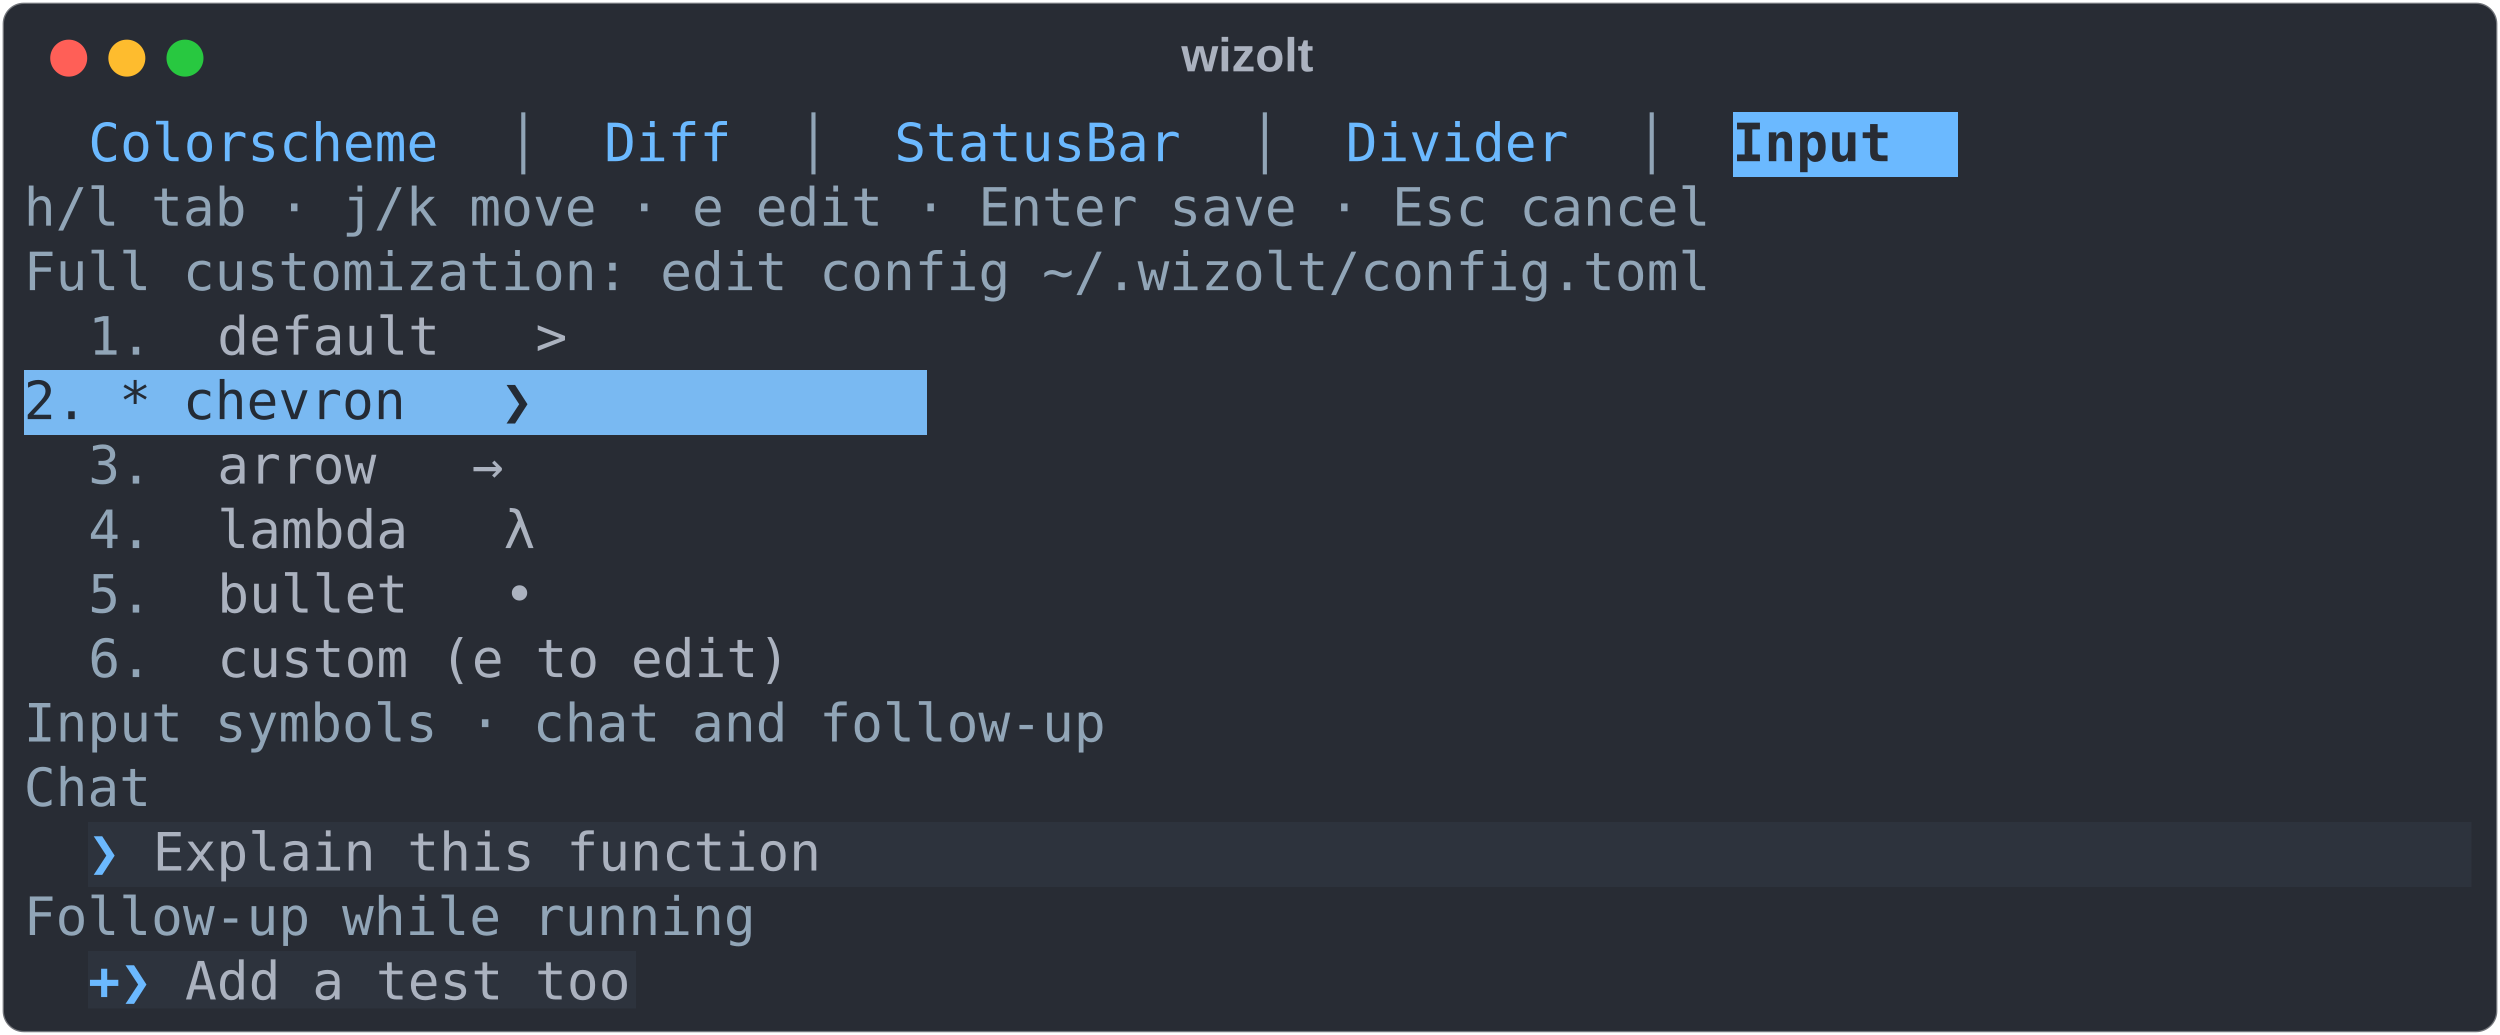
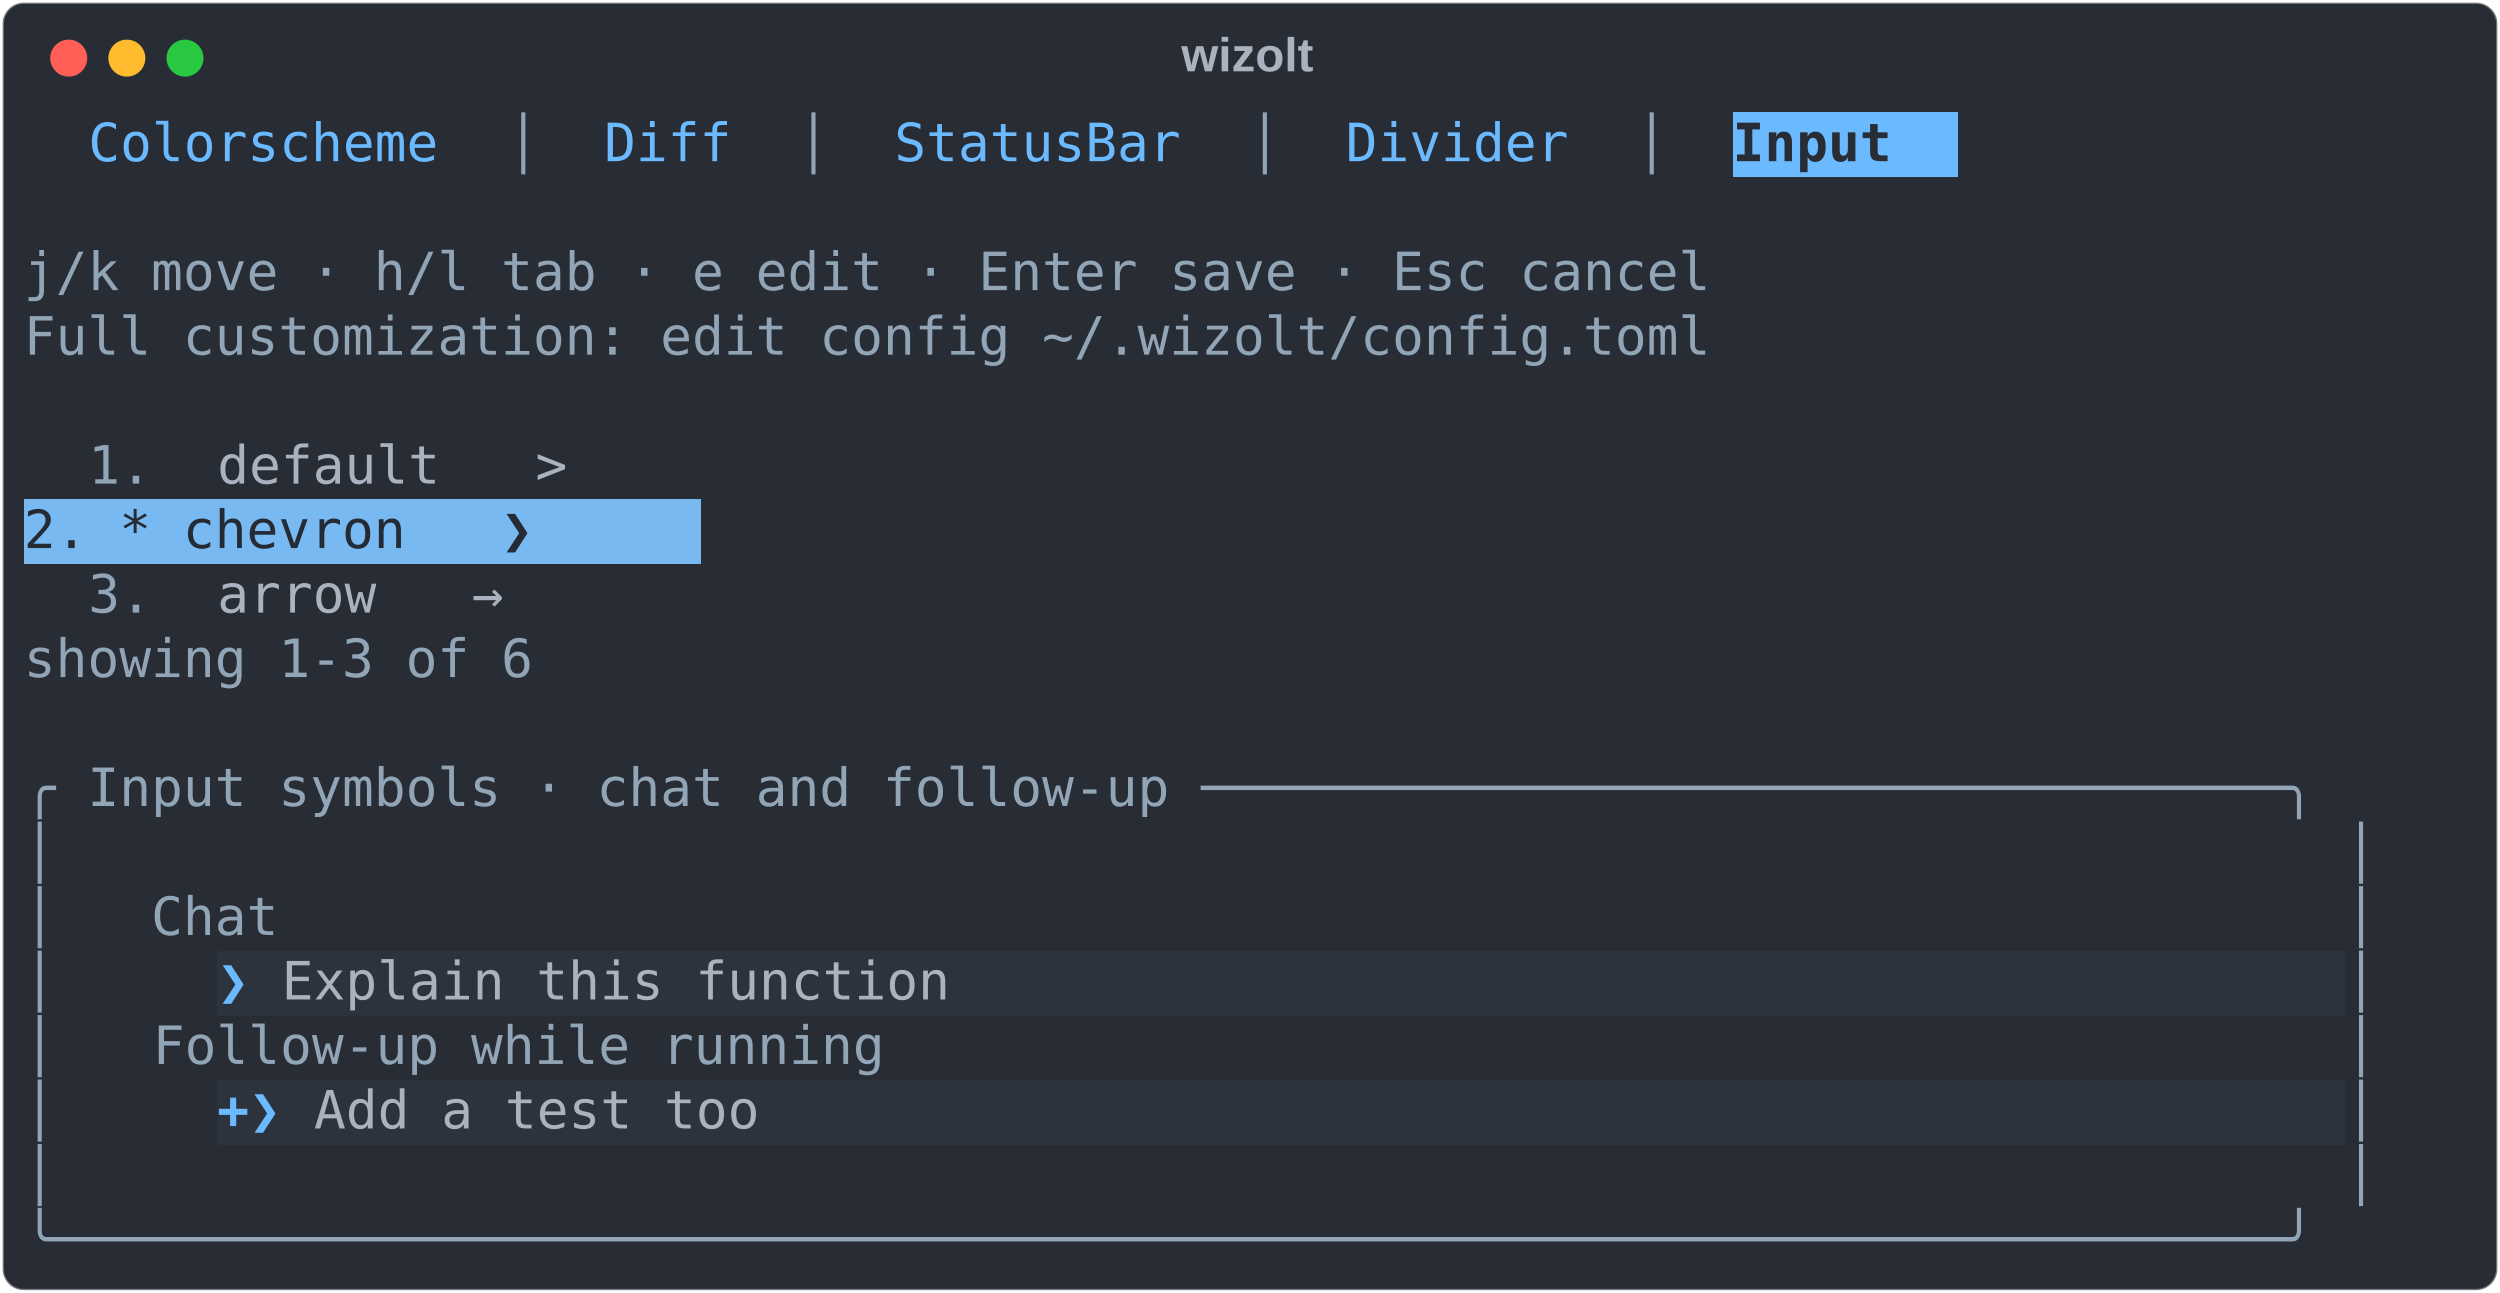
- <svg xmlns="http://www.w3.org/2000/svg" class="rich-terminal" viewBox="0 0 946 391.6">
+ <svg xmlns="http://www.w3.org/2000/svg" class="rich-terminal" viewBox="0 0 946 489.2">
  <style>

    @font-face {
        font-family: "Fira Code";
        src: local("FiraCode-Regular"),
                url("https://cdnjs.cloudflare.com/ajax/libs/firacode/6.2.0/woff2/FiraCode-Regular.woff2") format("woff2"),
                url("https://cdnjs.cloudflare.com/ajax/libs/firacode/6.2.0/woff/FiraCode-Regular.woff") format("woff");
        font-style: normal;
        font-weight: 400;
    }
    @font-face {
        font-family: "Fira Code";
        src: local("FiraCode-Bold"),
                url("https://cdnjs.cloudflare.com/ajax/libs/firacode/6.2.0/woff2/FiraCode-Bold.woff2") format("woff2"),
                url("https://cdnjs.cloudflare.com/ajax/libs/firacode/6.2.0/woff/FiraCode-Bold.woff") format("woff");
        font-style: bold;
        font-weight: 700;
    }

    .appearance-input-matrix {
        font-family: Fira Code, monospace;
        font-size: 20px;
        line-height: 24.4px;
        font-variant-east-asian: full-width;
    }

    .appearance-input-title {
        font-size: 18px;
        font-weight: bold;
        font-family: arial;
    }

    .appearance-input-r1 { fill: #abb2bf }
.appearance-input-r2 { fill: #6bb9ff }
.appearance-input-r3 { fill: #91a5b7 }
.appearance-input-r4 { fill: #282c34;font-weight: bold }
.appearance-input-r5 { fill: #242b35 }
.appearance-input-r6 { fill: #6bb9ff;font-weight: bold }
    </style>
  <defs>
    <clipPath id="appearance-input-clip-terminal">
-       <rect x="0" y="0" width="926.2" height="340.6" />
+       <rect x="0" y="0" width="926.2" height="438.2" />
    </clipPath>
    <clipPath id="appearance-input-line-0">
      <rect x="0" y="1.5" width="927.2" height="24.65" />
    </clipPath>
    <clipPath id="appearance-input-line-1">
      <rect x="0" y="25.9" width="927.2" height="24.65" />
    </clipPath>
    <clipPath id="appearance-input-line-2">
      <rect x="0" y="50.3" width="927.2" height="24.65" />
    </clipPath>
    <clipPath id="appearance-input-line-3">
      <rect x="0" y="74.7" width="927.2" height="24.65" />
    </clipPath>
    <clipPath id="appearance-input-line-4">
      <rect x="0" y="99.1" width="927.2" height="24.65" />
    </clipPath>
    <clipPath id="appearance-input-line-5">
      <rect x="0" y="123.5" width="927.2" height="24.65" />
    </clipPath>
    <clipPath id="appearance-input-line-6">
      <rect x="0" y="147.9" width="927.2" height="24.65" />
    </clipPath>
    <clipPath id="appearance-input-line-7">
      <rect x="0" y="172.3" width="927.2" height="24.65" />
    </clipPath>
    <clipPath id="appearance-input-line-8">
      <rect x="0" y="196.7" width="927.2" height="24.65" />
    </clipPath>
    <clipPath id="appearance-input-line-9">
      <rect x="0" y="221.1" width="927.2" height="24.65" />
    </clipPath>
    <clipPath id="appearance-input-line-10">
      <rect x="0" y="245.5" width="927.2" height="24.65" />
    </clipPath>
    <clipPath id="appearance-input-line-11">
      <rect x="0" y="269.9" width="927.2" height="24.65" />
    </clipPath>
    <clipPath id="appearance-input-line-12">
      <rect x="0" y="294.3" width="927.2" height="24.65" />
    </clipPath>
+     <clipPath id="appearance-input-line-13">
+       <rect x="0" y="318.7" width="927.2" height="24.65" />
+     </clipPath>
+     <clipPath id="appearance-input-line-14">
+       <rect x="0" y="343.1" width="927.2" height="24.65" />
+     </clipPath>
+     <clipPath id="appearance-input-line-15">
+       <rect x="0" y="367.5" width="927.2" height="24.65" />
+     </clipPath>
+     <clipPath id="appearance-input-line-16">
+       <rect x="0" y="391.9" width="927.2" height="24.65" />
+     </clipPath>
  </defs>
-   <rect fill="#282c34" stroke="rgba(255,255,255,0.35)" stroke-width="1" x="1" y="1" width="944" height="389.6" rx="8" />
+   <rect fill="#282c34" stroke="rgba(255,255,255,0.35)" stroke-width="1" x="1" y="1" width="944" height="487.2" rx="8" />
  <text class="appearance-input-title" fill="#abb2bf" text-anchor="middle" x="472" y="27">wizolt</text>
  <g transform="translate(26,22)">
    <circle cx="0" cy="0" r="7" fill="#ff5f57" />
    <circle cx="22" cy="0" r="7" fill="#febc2e" />
    <circle cx="44" cy="0" r="7" fill="#28c840" />
  </g>
  <g transform="translate(9, 41)" clip-path="url(#appearance-input-clip-terminal)">
    <rect fill="#6bb9ff" x="646.6" y="1.5" width="85.4" height="24.65" shape-rendering="crispEdges" />
-     <rect fill="#79b9f2" x="0" y="99.1" width="341.6" height="24.65" shape-rendering="crispEdges" />
-     <rect fill="#2d333d" x="24.4" y="269.9" width="24.4" height="24.65" shape-rendering="crispEdges" />
-     <rect fill="#2d333d" x="48.8" y="269.9" width="878.4" height="24.65" shape-rendering="crispEdges" />
-     <rect fill="#2d333d" x="24.4" y="318.7" width="36.6" height="24.65" shape-rendering="crispEdges" />
-     <rect fill="#2d333d" x="61" y="318.7" width="170.8" height="24.65" shape-rendering="crispEdges" />
+     <rect fill="#79b9f2" x="0" y="147.9" width="256.2" height="24.65" shape-rendering="crispEdges" />
+     <rect fill="#2d333d" x="73.2" y="318.7" width="24.4" height="24.65" shape-rendering="crispEdges" />
+     <rect fill="#2d333d" x="97.6" y="318.7" width="780.8" height="24.65" shape-rendering="crispEdges" />
+     <rect fill="#2d333d" x="73.2" y="367.5" width="36.6" height="24.65" shape-rendering="crispEdges" />
+     <rect fill="#2d333d" x="109.8" y="367.5" width="768.6" height="24.65" shape-rendering="crispEdges" />
    <g class="appearance-input-matrix">
      <text class="appearance-input-r2" x="24.4" y="20" textLength="158.6" clip-path="url(#appearance-input-line-0)"> Colorscheme </text>
      <text class="appearance-input-r3" x="183" y="20" textLength="36.6" clip-path="url(#appearance-input-line-0)"> │ </text>
      <text class="appearance-input-r2" x="219.6" y="20" textLength="73.2" clip-path="url(#appearance-input-line-0)"> Diff </text>
      <text class="appearance-input-r3" x="292.8" y="20" textLength="36.6" clip-path="url(#appearance-input-line-0)"> │ </text>
      <text class="appearance-input-r2" x="329.4" y="20" textLength="134.2" clip-path="url(#appearance-input-line-0)"> StatusBar </text>
      <text class="appearance-input-r3" x="463.6" y="20" textLength="36.6" clip-path="url(#appearance-input-line-0)"> │ </text>
      <text class="appearance-input-r2" x="500.2" y="20" textLength="109.8" clip-path="url(#appearance-input-line-0)"> Divider </text>
      <text class="appearance-input-r3" x="610" y="20" textLength="36.6" clip-path="url(#appearance-input-line-0)"> │ </text>
      <text class="appearance-input-r4" x="646.6" y="20" textLength="85.4" clip-path="url(#appearance-input-line-0)"> Input </text>
      <text class="appearance-input-r1" x="927.2" y="20" textLength="12.2" clip-path="url(#appearance-input-line-0)">
</text>
-       <text class="appearance-input-r3" x="0" y="44.4" textLength="671" clip-path="url(#appearance-input-line-1)">  h/l tab · j/k move · e edit · Enter save · Esc cancel</text>
      <text class="appearance-input-r1" x="927.2" y="44.4" textLength="12.2" clip-path="url(#appearance-input-line-1)">
</text>
-       <text class="appearance-input-r3" x="0" y="68.8" textLength="671" clip-path="url(#appearance-input-line-2)">  Full customization: edit config ~/.wizolt/config.toml</text>
+       <text class="appearance-input-r3" x="0" y="68.8" textLength="671" clip-path="url(#appearance-input-line-2)">  j/k move · h/l tab · e edit · Enter save · Esc cancel</text>
      <text class="appearance-input-r1" x="927.2" y="68.8" textLength="12.2" clip-path="url(#appearance-input-line-2)">
</text>
-       <text class="appearance-input-r3" x="24.4" y="93.2" textLength="48.8" clip-path="url(#appearance-input-line-3)"> 1. </text>
-       <text class="appearance-input-r1" x="73.2" y="93.2" textLength="158.6" clip-path="url(#appearance-input-line-3)">  default   &gt;</text>
+       <text class="appearance-input-r3" x="0" y="93.2" textLength="671" clip-path="url(#appearance-input-line-3)">  Full customization: edit config ~/.wizolt/config.toml</text>
      <text class="appearance-input-r1" x="927.2" y="93.2" textLength="12.2" clip-path="url(#appearance-input-line-3)">
</text>
-       <text class="appearance-input-r5" x="0" y="117.6" textLength="341.6" clip-path="url(#appearance-input-line-4)">   2. * chevron   ❯         </text>
      <text class="appearance-input-r1" x="927.2" y="117.6" textLength="12.2" clip-path="url(#appearance-input-line-4)">
</text>
-       <text class="appearance-input-r3" x="24.4" y="142" textLength="48.8" clip-path="url(#appearance-input-line-5)"> 3. </text>
-       <text class="appearance-input-r1" x="73.2" y="142" textLength="134.2" clip-path="url(#appearance-input-line-5)">  arrow   →</text>
+       <text class="appearance-input-r3" x="24.4" y="142" textLength="48.8" clip-path="url(#appearance-input-line-5)"> 1. </text>
+       <text class="appearance-input-r1" x="73.2" y="142" textLength="158.6" clip-path="url(#appearance-input-line-5)">  default   &gt;</text>
      <text class="appearance-input-r1" x="927.2" y="142" textLength="12.2" clip-path="url(#appearance-input-line-5)">
</text>
-       <text class="appearance-input-r3" x="24.4" y="166.4" textLength="48.8" clip-path="url(#appearance-input-line-6)"> 4. </text>
-       <text class="appearance-input-r1" x="73.2" y="166.4" textLength="146.4" clip-path="url(#appearance-input-line-6)">  lambda   λ</text>
+       <text class="appearance-input-r5" x="0" y="166.4" textLength="256.2" clip-path="url(#appearance-input-line-6)">   2. * chevron   ❯  </text>
      <text class="appearance-input-r1" x="927.2" y="166.4" textLength="12.2" clip-path="url(#appearance-input-line-6)">
</text>
-       <text class="appearance-input-r3" x="24.4" y="190.8" textLength="48.8" clip-path="url(#appearance-input-line-7)"> 5. </text>
-       <text class="appearance-input-r1" x="73.2" y="190.8" textLength="146.4" clip-path="url(#appearance-input-line-7)">  bullet   •</text>
+       <text class="appearance-input-r3" x="24.4" y="190.8" textLength="48.8" clip-path="url(#appearance-input-line-7)"> 3. </text>
+       <text class="appearance-input-r1" x="73.2" y="190.8" textLength="134.2" clip-path="url(#appearance-input-line-7)">  arrow   →</text>
      <text class="appearance-input-r1" x="927.2" y="190.8" textLength="12.2" clip-path="url(#appearance-input-line-7)">
</text>
-       <text class="appearance-input-r3" x="24.4" y="215.2" textLength="48.8" clip-path="url(#appearance-input-line-8)"> 6. </text>
-       <text class="appearance-input-r1" x="73.2" y="215.2" textLength="244" clip-path="url(#appearance-input-line-8)">  custom (e to edit)</text>
+       <text class="appearance-input-r3" x="0" y="215.2" textLength="219.6" clip-path="url(#appearance-input-line-8)">  showing 1-3 of 6</text>
      <text class="appearance-input-r1" x="927.2" y="215.2" textLength="12.2" clip-path="url(#appearance-input-line-8)">
</text>
-       <text class="appearance-input-r3" x="0" y="239.6" textLength="439.2" clip-path="url(#appearance-input-line-9)">  Input symbols · chat and follow-up</text>
      <text class="appearance-input-r1" x="927.2" y="239.6" textLength="12.2" clip-path="url(#appearance-input-line-9)">
</text>
-       <text class="appearance-input-r3" x="0" y="264" textLength="73.2" clip-path="url(#appearance-input-line-10)">  Chat</text>
+       <text class="appearance-input-r3" x="0" y="264" textLength="902.8" clip-path="url(#appearance-input-line-10)">  ╭ Input symbols · chat and follow-up ──────────────────────────────────╮</text>
      <text class="appearance-input-r1" x="927.2" y="264" textLength="12.2" clip-path="url(#appearance-input-line-10)">
</text>
-       <text class="appearance-input-r6" x="24.4" y="288.4" textLength="24.4" clip-path="url(#appearance-input-line-11)">❯ </text>
-       <text class="appearance-input-r1" x="48.8" y="288.4" textLength="878.4" clip-path="url(#appearance-input-line-11)">Explain this function                                                   </text>
+       <text class="appearance-input-r3" x="0" y="288.4" textLength="48.8" clip-path="url(#appearance-input-line-11)">  │ </text>
+       <text class="appearance-input-r3" x="878.4" y="288.4" textLength="24.4" clip-path="url(#appearance-input-line-11)"> │</text>
      <text class="appearance-input-r1" x="927.2" y="288.4" textLength="12.2" clip-path="url(#appearance-input-line-11)">
</text>
-       <text class="appearance-input-r3" x="0" y="312.8" textLength="305" clip-path="url(#appearance-input-line-12)">  Follow-up while running</text>
+       <text class="appearance-input-r3" x="0" y="312.8" textLength="122" clip-path="url(#appearance-input-line-12)">  │   Chat</text>
+       <text class="appearance-input-r3" x="878.4" y="312.8" textLength="24.4" clip-path="url(#appearance-input-line-12)"> │</text>
      <text class="appearance-input-r1" x="927.2" y="312.8" textLength="12.2" clip-path="url(#appearance-input-line-12)">
</text>
-       <text class="appearance-input-r6" x="24.4" y="337.2" textLength="36.6" clip-path="url(#appearance-input-line-13)">+❯ </text>
-       <text class="appearance-input-r1" x="61" y="337.2" textLength="170.8" clip-path="url(#appearance-input-line-13)">Add a test too</text>
+       <text class="appearance-input-r3" x="0" y="337.2" textLength="73.2" clip-path="url(#appearance-input-line-13)">  │   </text>
+       <text class="appearance-input-r6" x="73.2" y="337.2" textLength="24.4" clip-path="url(#appearance-input-line-13)">❯ </text>
+       <text class="appearance-input-r1" x="97.6" y="337.2" textLength="780.8" clip-path="url(#appearance-input-line-13)">Explain this function                                           </text>
+       <text class="appearance-input-r3" x="878.4" y="337.2" textLength="24.4" clip-path="url(#appearance-input-line-13)"> │</text>
      <text class="appearance-input-r1" x="927.2" y="337.2" textLength="12.2" clip-path="url(#appearance-input-line-13)">
+ </text>
+       <text class="appearance-input-r3" x="0" y="361.6" textLength="48.8" clip-path="url(#appearance-input-line-14)">  │ </text>
+       <text class="appearance-input-r3" x="48.8" y="361.6" textLength="305" clip-path="url(#appearance-input-line-14)">  Follow-up while running</text>
+       <text class="appearance-input-r3" x="878.4" y="361.6" textLength="24.4" clip-path="url(#appearance-input-line-14)"> │</text>
+       <text class="appearance-input-r1" x="927.2" y="361.6" textLength="12.2" clip-path="url(#appearance-input-line-14)">
+ </text>
+       <text class="appearance-input-r3" x="0" y="386" textLength="73.2" clip-path="url(#appearance-input-line-15)">  │   </text>
+       <text class="appearance-input-r6" x="73.2" y="386" textLength="36.6" clip-path="url(#appearance-input-line-15)">+❯ </text>
+       <text class="appearance-input-r1" x="109.8" y="386" textLength="768.6" clip-path="url(#appearance-input-line-15)">Add a test too                                                 </text>
+       <text class="appearance-input-r3" x="878.4" y="386" textLength="24.4" clip-path="url(#appearance-input-line-15)"> │</text>
+       <text class="appearance-input-r1" x="927.2" y="386" textLength="12.2" clip-path="url(#appearance-input-line-15)">
+ </text>
+       <text class="appearance-input-r3" x="0" y="410.4" textLength="48.8" clip-path="url(#appearance-input-line-16)">  │ </text>
+       <text class="appearance-input-r3" x="878.4" y="410.4" textLength="24.4" clip-path="url(#appearance-input-line-16)"> │</text>
+       <text class="appearance-input-r1" x="927.2" y="410.4" textLength="12.2" clip-path="url(#appearance-input-line-16)">
+ </text>
+       <text class="appearance-input-r3" x="0" y="434.8" textLength="902.8" clip-path="url(#appearance-input-line-17)">  ╰──────────────────────────────────────────────────────────────────────╯</text>
+       <text class="appearance-input-r1" x="927.2" y="434.8" textLength="12.2" clip-path="url(#appearance-input-line-17)">
</text>
    </g>
  </g>
</svg>
